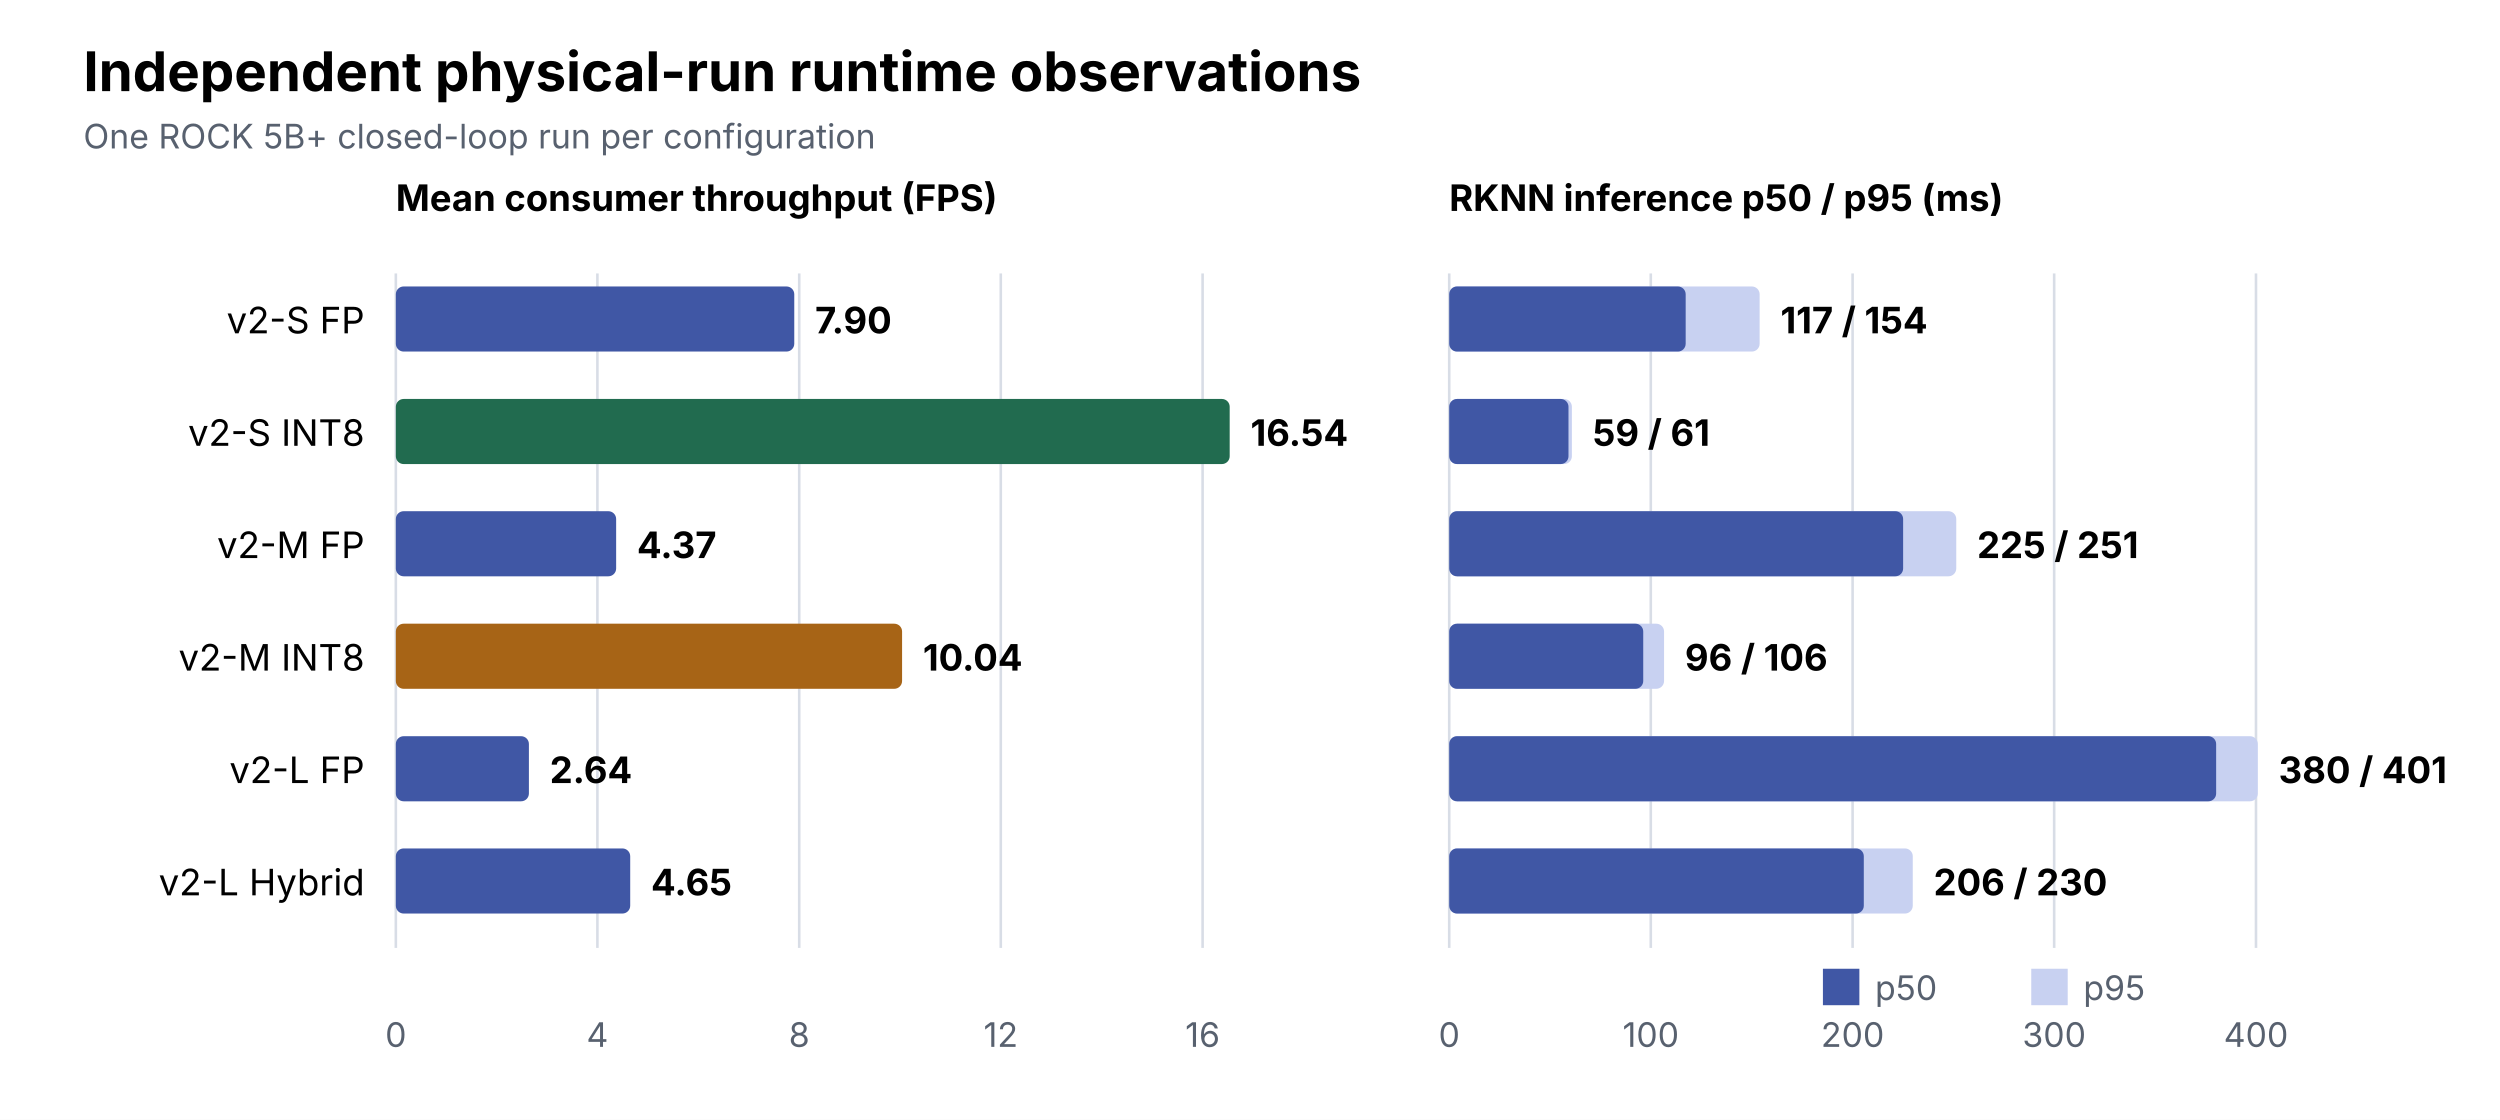
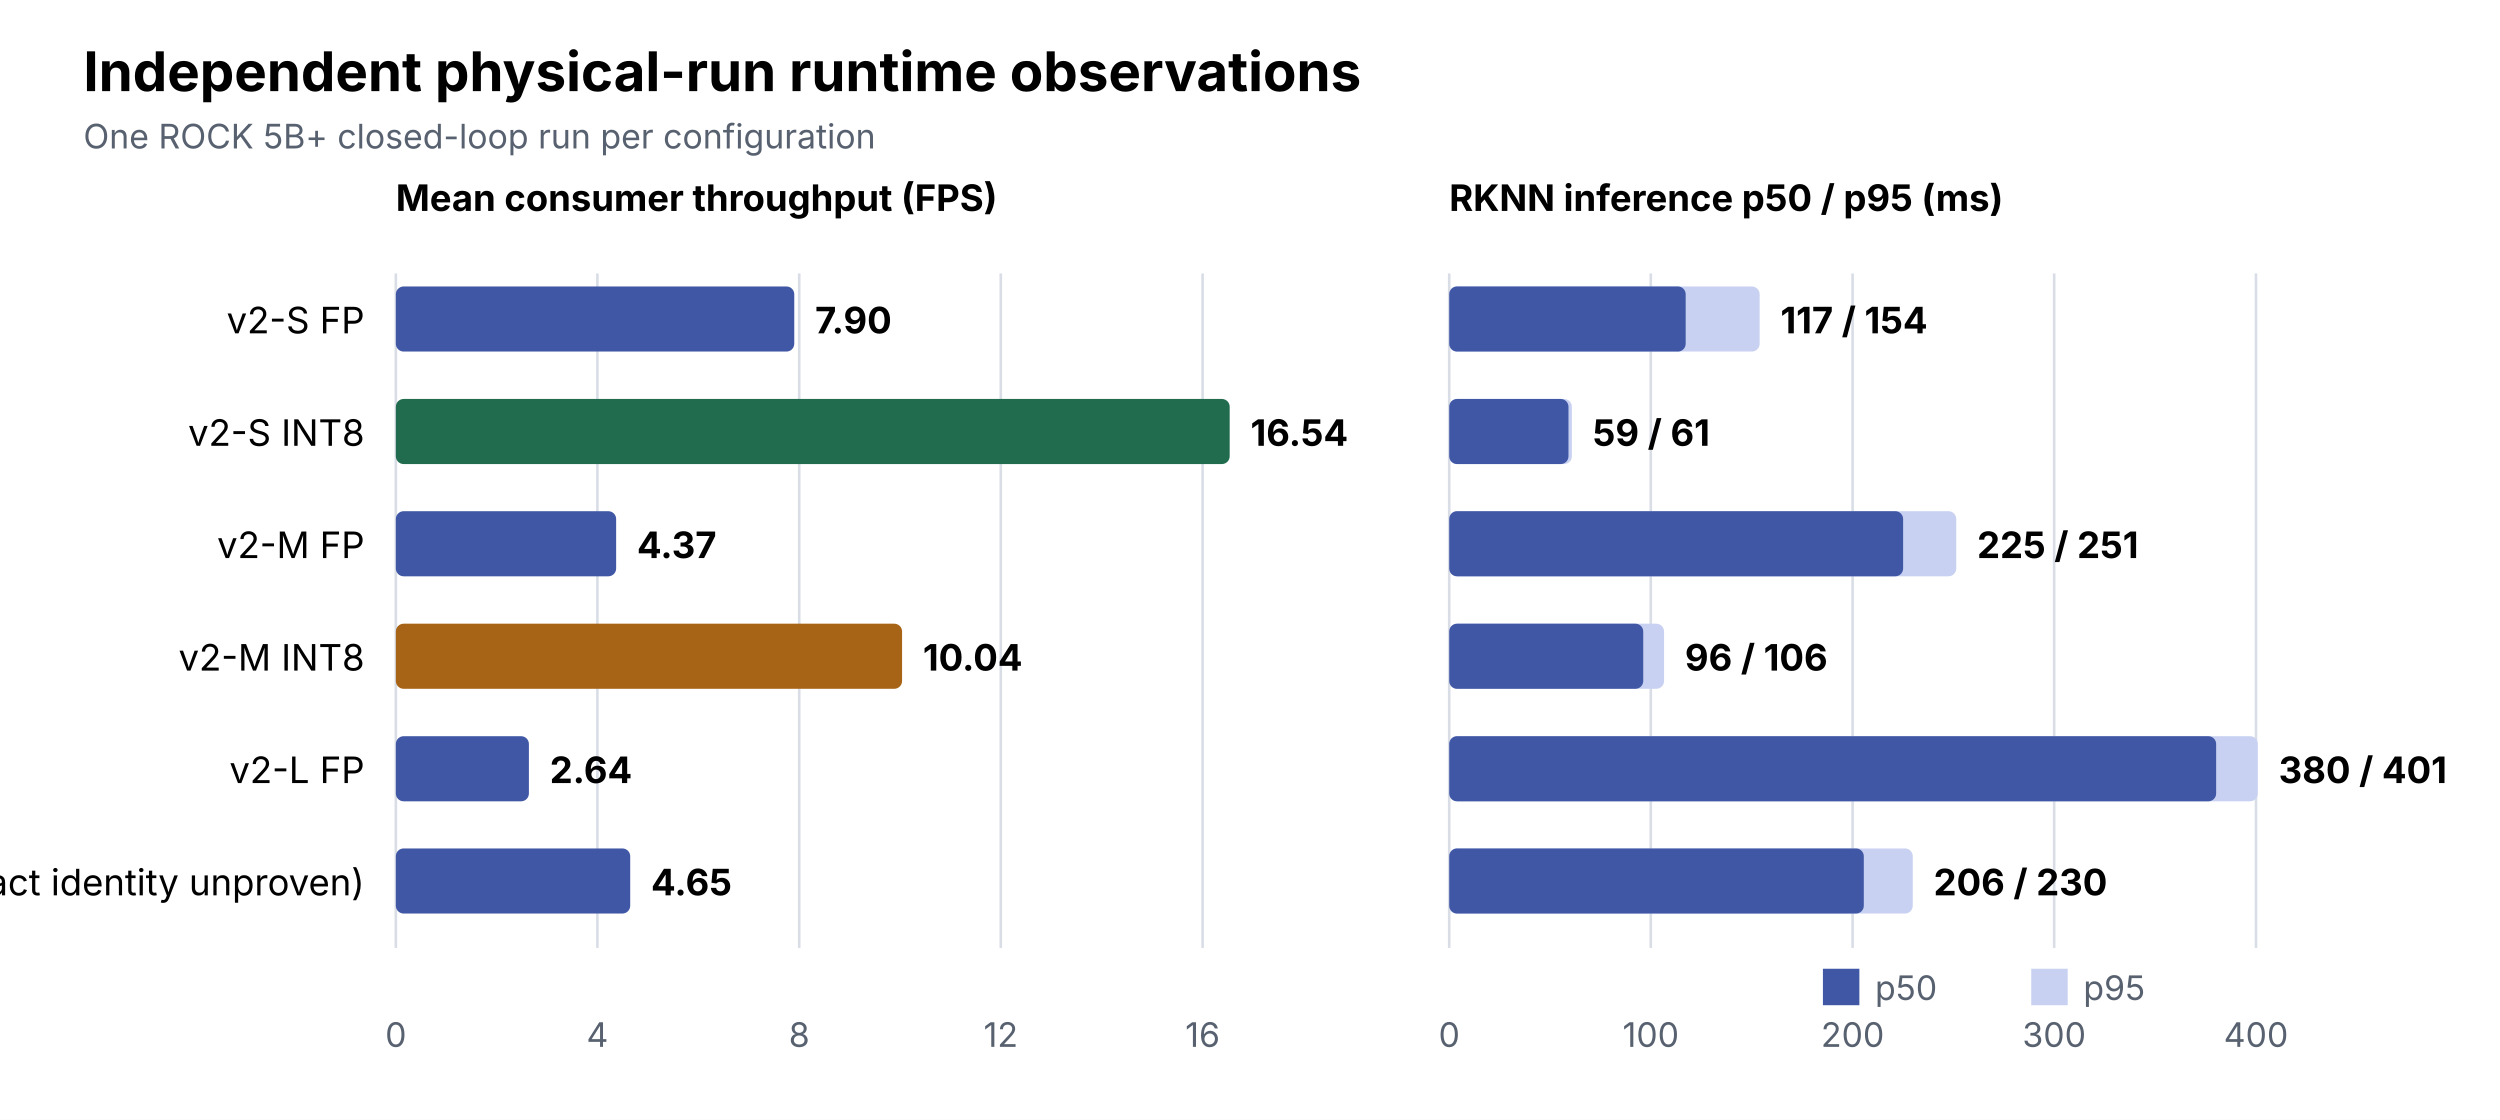
<svg xmlns="http://www.w3.org/2000/svg" width="960" height="430" viewBox="0 0 960 430" role="img" aria-labelledby="title desc">
  <rect width="100%" height="100%" fill="white" />
  <style>text { font-family: system-ui, -apple-system, BlinkMacSystemFont, 'Segoe UI', sans-serif; } .muted { fill: #58616f; } .small { font-size: 13px; } .label { font-size: 14px; } .value { font-size: 14px; font-weight: 650; }</style>
  <text x="32" y="35" font-size="21" font-weight="700">Independent physical-run runtime observations</text>
  <text x="32" y="57" class="muted small">One ROCK 5B+ closed-loop run per configuration</text>
  <text x="152.0" y="81" class="value">Mean consumer throughput (FPS)</text>
  <line x1="152.0" y1="105" x2="152.0" y2="364" stroke="#d8dde6" />
  <text x="152.0" y="402" text-anchor="middle" class="muted small">0</text>
  <line x1="229.4" y1="105" x2="229.4" y2="364" stroke="#d8dde6" />
  <text x="229.4" y="402" text-anchor="middle" class="muted small">4</text>
  <line x1="306.9" y1="105" x2="306.9" y2="364" stroke="#d8dde6" />
  <text x="306.9" y="402" text-anchor="middle" class="muted small">8</text>
  <line x1="384.3" y1="105" x2="384.3" y2="364" stroke="#d8dde6" />
  <text x="384.3" y="402" text-anchor="middle" class="muted small">12</text>
  <line x1="461.8" y1="105" x2="461.8" y2="364" stroke="#d8dde6" />
  <text x="461.8" y="402" text-anchor="middle" class="muted small">16</text>
  <text x="140.0" y="128.0" text-anchor="end" class="label">v2-S FP</text>
  <rect x="152.0" y="110.0" width="153.0" height="25" rx="3" fill="#4057a5" />
  <text x="313.0" y="128.0" class="value">7.90</text>
  <text x="140.0" y="171.2" text-anchor="end" class="label">v2-S INT8</text>
  <rect x="152.0" y="153.2" width="320.2" height="25" rx="3" fill="#216b4f" />
  <text x="480.2" y="171.2" class="value">16.54</text>
  <text x="140.0" y="214.3" text-anchor="end" class="label">v2-M FP</text>
  <rect x="152.0" y="196.3" width="84.6" height="25" rx="3" fill="#4057a5" />
  <text x="244.6" y="214.3" class="value">4.37</text>
  <text x="140.0" y="257.5" text-anchor="end" class="label">v2-M INT8</text>
  <rect x="152.0" y="239.5" width="194.4" height="25" rx="3" fill="#a76416" />
  <text x="354.4" y="257.5" class="value">10.04</text>
  <text x="140.0" y="300.7" text-anchor="end" class="label">v2-L FP</text>
  <rect x="152.0" y="282.7" width="51.1" height="25" rx="3" fill="#4057a5" />
  <text x="211.1" y="300.7" class="value">2.64</text>
-   <text x="140.0" y="343.8" text-anchor="end" class="label">v2-L Hybrid</text>
+   <text x="140.0" y="343.8" text-anchor="end" class="label">v2-L hybrid (artifact identity unproven)</text>
  <rect x="152.0" y="325.8" width="90.0" height="25" rx="3" fill="#4057a5" />
  <text x="250.0" y="343.8" class="value">4.65</text>
  <text x="556.5" y="81" class="value">RKNN inference p50 / p95 (ms)</text>
  <line x1="556.5" y1="105" x2="556.5" y2="364" stroke="#d8dde6" />
  <text x="556.5" y="402" text-anchor="middle" class="muted small">0</text>
  <line x1="633.9" y1="105" x2="633.9" y2="364" stroke="#d8dde6" />
  <text x="633.9" y="402" text-anchor="middle" class="muted small">100</text>
  <line x1="711.4" y1="105" x2="711.4" y2="364" stroke="#d8dde6" />
  <text x="711.4" y="402" text-anchor="middle" class="muted small">200</text>
  <line x1="788.8" y1="105" x2="788.8" y2="364" stroke="#d8dde6" />
  <text x="788.8" y="402" text-anchor="middle" class="muted small">300</text>
  <line x1="866.3" y1="105" x2="866.3" y2="364" stroke="#d8dde6" />
  <text x="866.3" y="402" text-anchor="middle" class="muted small">400</text>
  <rect x="556.5" y="110.0" width="119.2" height="25" rx="3" fill="#c8d1f1" />
  <rect x="556.5" y="110.0" width="90.8" height="25" rx="3" fill="#4057a5" />
  <text x="683.7" y="128.0" class="value">117 / 154</text>
  <rect x="556.5" y="153.2" width="47.1" height="25" rx="3" fill="#c8d1f1" />
  <rect x="556.5" y="153.2" width="45.8" height="25" rx="3" fill="#4057a5" />
  <text x="611.6" y="171.2" class="value">59 / 61</text>
  <rect x="556.5" y="196.3" width="194.7" height="25" rx="3" fill="#c8d1f1" />
  <rect x="556.5" y="196.3" width="174.3" height="25" rx="3" fill="#4057a5" />
  <text x="759.2" y="214.3" class="value">225 / 251</text>
  <rect x="556.5" y="239.5" width="82.5" height="25" rx="3" fill="#c8d1f1" />
  <rect x="556.5" y="239.5" width="74.5" height="25" rx="3" fill="#4057a5" />
  <text x="647.0" y="257.5" class="value">96 / 106</text>
  <rect x="556.5" y="282.7" width="310.5" height="25" rx="3" fill="#c8d1f1" />
  <rect x="556.5" y="282.7" width="294.5" height="25" rx="3" fill="#4057a5" />
  <text x="875.0" y="300.7" class="value">380 / 401</text>
  <rect x="556.5" y="325.8" width="178.0" height="25" rx="3" fill="#c8d1f1" />
  <rect x="556.5" y="325.8" width="159.2" height="25" rx="3" fill="#4057a5" />
  <text x="742.5" y="343.8" class="value">206 / 230</text>
  <rect x="700" y="372" width="14" height="14" fill="#4057a5" />
  <text x="720" y="384" class="muted small">p50</text>
  <rect x="780" y="372" width="14" height="14" fill="#c8d1f1" />
  <text x="800" y="384" class="muted small">p95</text>
</svg>
